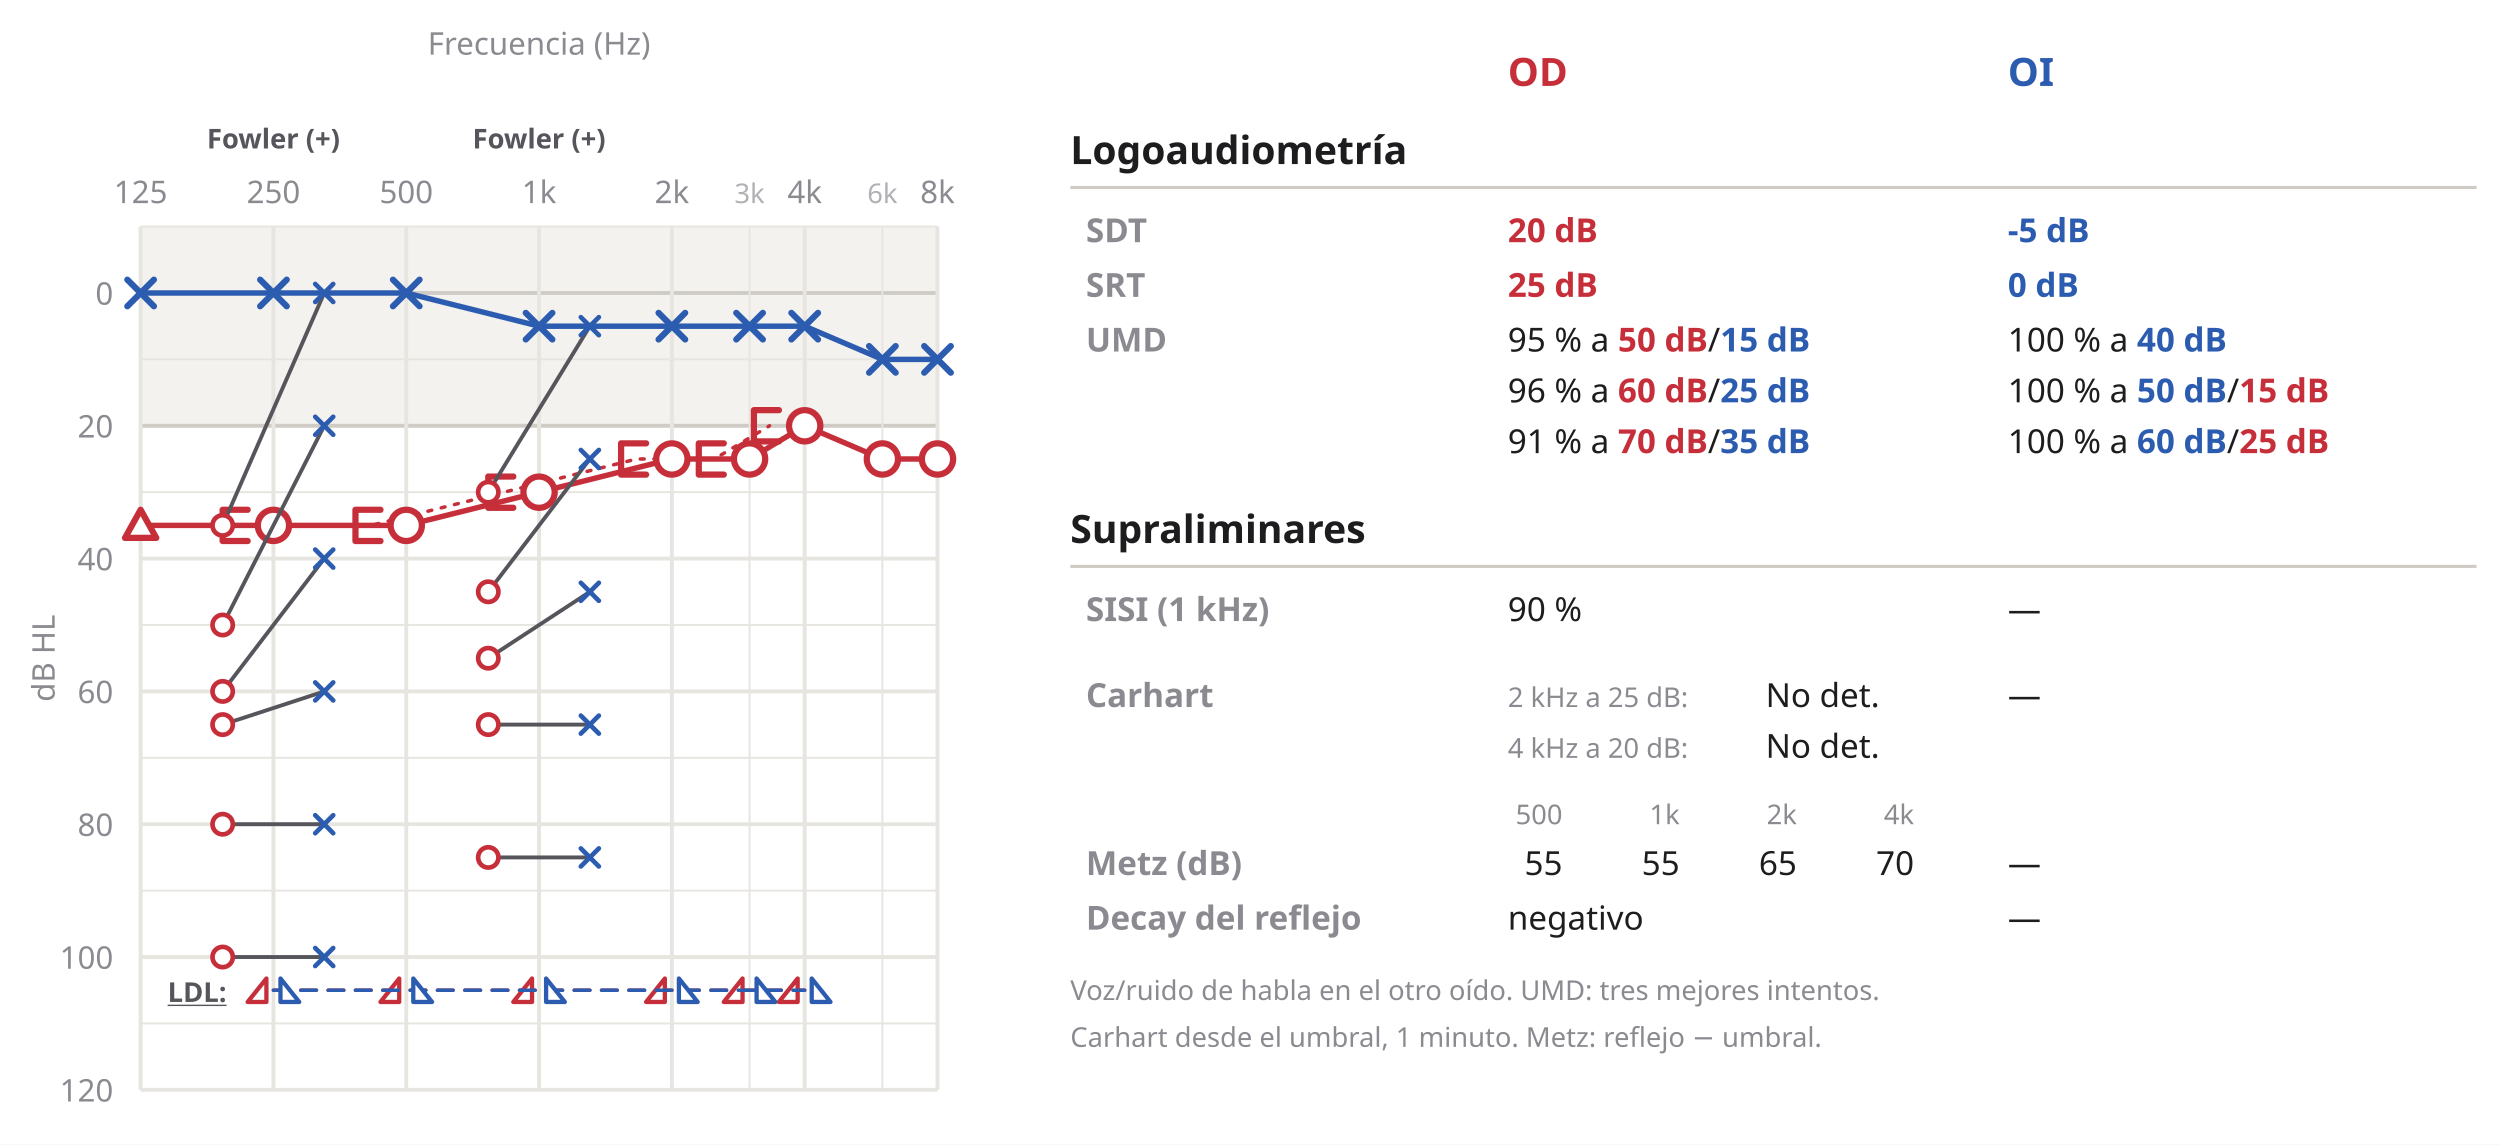
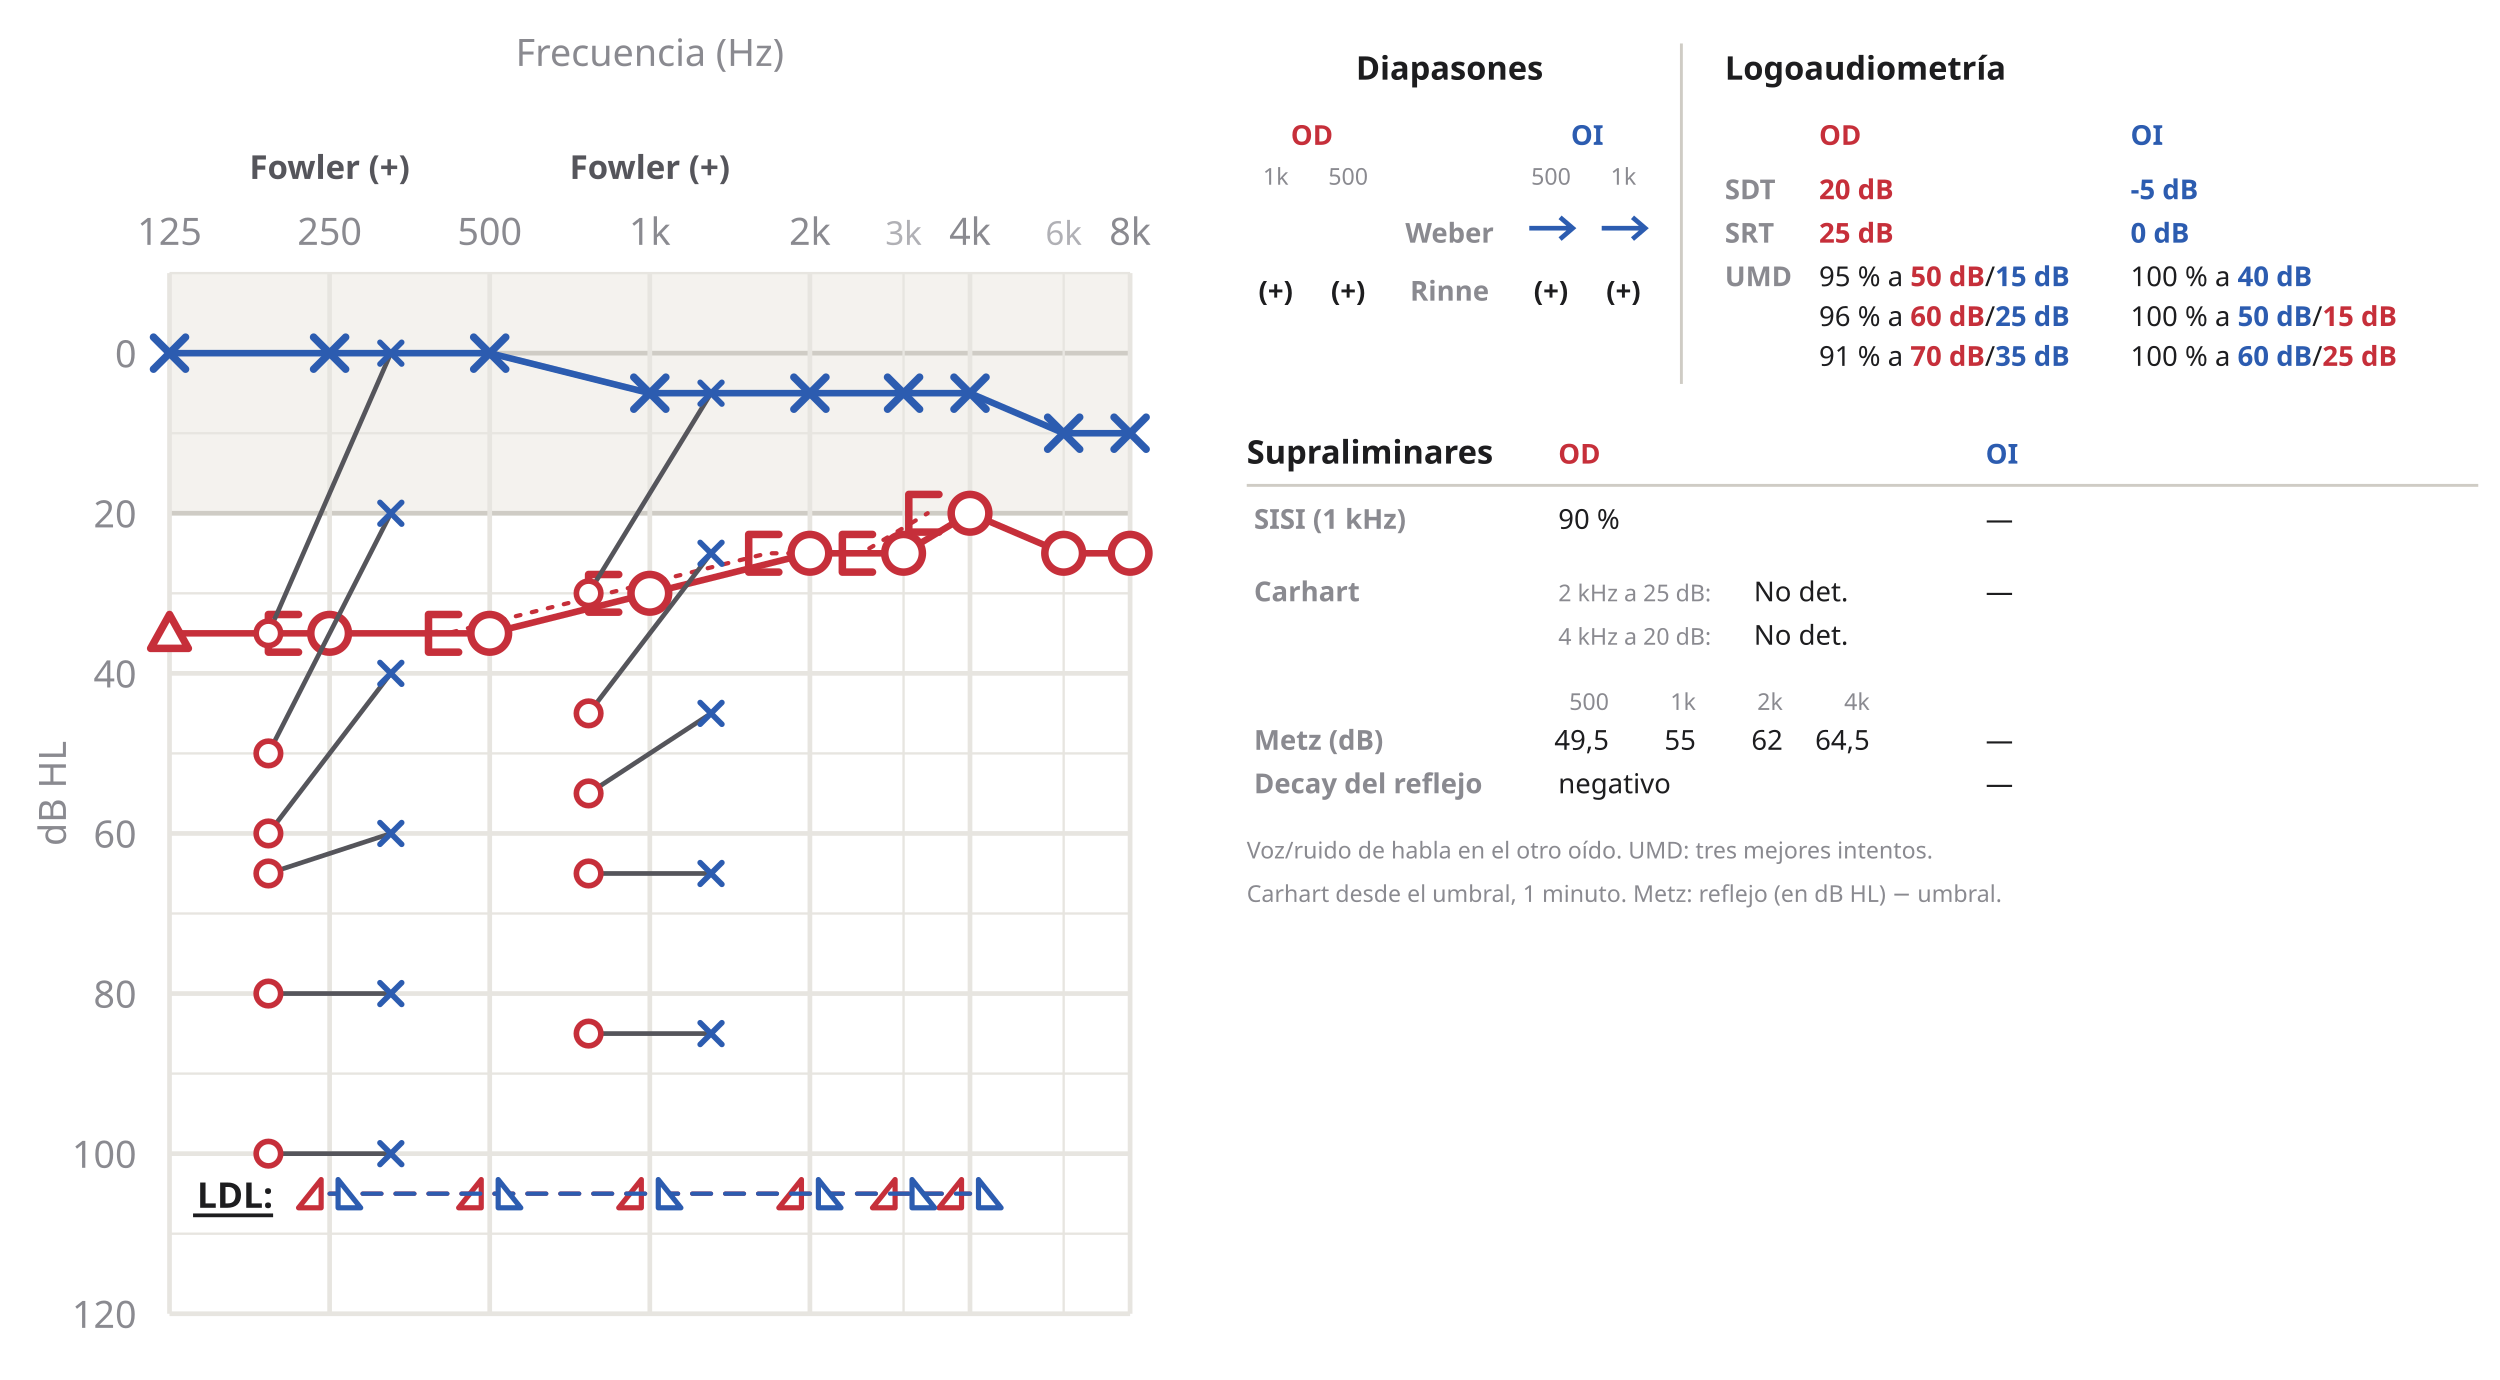
- <svg xmlns="http://www.w3.org/2000/svg" width="640.0" height="293.0" viewBox="0 0 640.0 293.0" font-family="'Plus Jakarta Sans', sans-serif">
-   <rect width="100%" height="100%" fill="#ffffff" />
-   <rect x="36" y="58" width="204" height="51" fill="#f4f2ee" stroke="none" stroke-width="0" />
-   <line x1="36" y1="58" x2="240" y2="58" stroke="#e7e5e0" stroke-width="0.5" />
-   <line x1="36" y1="75" x2="240" y2="75" stroke="#cfccc5" stroke-width="1" />
-   <text x="29" y="78" font-size="8" fill="#8a8a90" text-anchor="end" font-weight="400">0</text>
-   <line x1="36" y1="92" x2="240" y2="92" stroke="#e7e5e0" stroke-width="0.5" />
-   <line x1="36" y1="109" x2="240" y2="109" stroke="#cfccc5" stroke-width="1" />
-   <text x="29" y="112" font-size="8" fill="#8a8a90" text-anchor="end" font-weight="400">20</text>
-   <line x1="36" y1="126" x2="240" y2="126" stroke="#e7e5e0" stroke-width="0.5" />
-   <line x1="36" y1="143" x2="240" y2="143" stroke="#e7e5e0" stroke-width="1" />
-   <text x="29" y="146" font-size="8" fill="#8a8a90" text-anchor="end" font-weight="400">40</text>
-   <line x1="36" y1="160" x2="240" y2="160" stroke="#e7e5e0" stroke-width="0.5" />
-   <line x1="36" y1="177" x2="240" y2="177" stroke="#e7e5e0" stroke-width="1" />
-   <text x="29" y="180" font-size="8" fill="#8a8a90" text-anchor="end" font-weight="400">60</text>
-   <line x1="36" y1="194" x2="240" y2="194" stroke="#e7e5e0" stroke-width="0.5" />
-   <line x1="36" y1="211" x2="240" y2="211" stroke="#e7e5e0" stroke-width="1" />
-   <text x="29" y="214" font-size="8" fill="#8a8a90" text-anchor="end" font-weight="400">80</text>
-   <line x1="36" y1="228" x2="240" y2="228" stroke="#e7e5e0" stroke-width="0.5" />
-   <line x1="36" y1="245" x2="240" y2="245" stroke="#e7e5e0" stroke-width="1" />
-   <text x="29" y="248" font-size="8" fill="#8a8a90" text-anchor="end" font-weight="400">100</text>
-   <line x1="36" y1="262" x2="240" y2="262" stroke="#e7e5e0" stroke-width="0.5" />
-   <line x1="36" y1="279" x2="240" y2="279" stroke="#e7e5e0" stroke-width="1" />
-   <text x="29" y="282" font-size="8" fill="#8a8a90" text-anchor="end" font-weight="400">120</text>
-   <line x1="36" y1="58" x2="36" y2="279" stroke="#e7e5e0" stroke-width="1" />
-   <text x="36" y="52" font-size="8" fill="#8a8a90" text-anchor="middle" font-weight="400">125</text>
-   <line x1="70" y1="58" x2="70" y2="279" stroke="#e7e5e0" stroke-width="1" />
-   <text x="70" y="52" font-size="8" fill="#8a8a90" text-anchor="middle" font-weight="400">250</text>
-   <line x1="104" y1="58" x2="104" y2="279" stroke="#e7e5e0" stroke-width="1" />
-   <text x="104" y="52" font-size="8" fill="#8a8a90" text-anchor="middle" font-weight="400">500</text>
-   <line x1="138" y1="58" x2="138" y2="279" stroke="#e7e5e0" stroke-width="1" />
-   <text x="138" y="52" font-size="8" fill="#8a8a90" text-anchor="middle" font-weight="400">1k</text>
-   <line x1="172" y1="58" x2="172" y2="279" stroke="#e7e5e0" stroke-width="1" />
-   <text x="172" y="52" font-size="8" fill="#8a8a90" text-anchor="middle" font-weight="400">2k</text>
-   <line x1="191.89" y1="58" x2="191.89" y2="279" stroke="#e7e5e0" stroke-width="0.5" />
-   <text x="191.89" y="52" font-size="7" fill="#b0b0b5" text-anchor="middle" font-weight="400">3k</text>
-   <line x1="206" y1="58" x2="206" y2="279" stroke="#e7e5e0" stroke-width="1" />
-   <text x="206" y="52" font-size="8" fill="#8a8a90" text-anchor="middle" font-weight="400">4k</text>
-   <line x1="225.89" y1="58" x2="225.89" y2="279" stroke="#e7e5e0" stroke-width="0.5" />
-   <text x="225.89" y="52" font-size="7" fill="#b0b0b5" text-anchor="middle" font-weight="400">6k</text>
-   <line x1="240" y1="58" x2="240" y2="279" stroke="#e7e5e0" stroke-width="1" />
-   <text x="240" y="52" font-size="8" fill="#8a8a90" text-anchor="middle" font-weight="400">8k</text>
-   <path d="M36,134.5 L70,134.5 L104,134.5 L138,126 L172,117.5 L191.89,117.5 L206,109 L225.89,117.5 L240,117.5" fill="none" stroke="#c62f3a" stroke-width="1.4" stroke-opacity="1.0" stroke-linejoin="round" stroke-linecap="round" />
-   <path d="M61,134.5 L95,134.5 L129,126 L163,117.5 L182.89,117.5 L197,109" fill="none" stroke="#c62f3a" stroke-width="0.9" stroke-opacity="1.0" stroke-linejoin="round" stroke-linecap="round" stroke-dasharray="1 2.5" />
-   <path d="M70,253.5 L104,253.5 L138,253.5 L172,253.5 L191.89,253.5 L206,253.5" fill="none" stroke="#c62f3a" stroke-width="0.9" stroke-opacity="1.0" stroke-linejoin="round" stroke-linecap="round" stroke-dasharray="4 3" />
-   <text x="58" y="256.5" font-size="7" fill="#55555b" text-anchor="end" font-weight="600" text-decoration="underline">LDL:</text>
-   <path d="M68.20,250.50 L68.20,256.50 L63.40,256.50 Z" fill="#ffffff" stroke="#c62f3a" stroke-width="1.1" stroke-linejoin="round" stroke-linecap="round" />
-   <path d="M102.20,250.50 L102.20,256.50 L97.40,256.50 Z" fill="#ffffff" stroke="#c62f3a" stroke-width="1.1" stroke-linejoin="round" stroke-linecap="round" />
-   <path d="M136.20,250.50 L136.20,256.50 L131.40,256.50 Z" fill="#ffffff" stroke="#c62f3a" stroke-width="1.1" stroke-linejoin="round" stroke-linecap="round" />
-   <path d="M170.20,250.50 L170.20,256.50 L165.40,256.50 Z" fill="#ffffff" stroke="#c62f3a" stroke-width="1.1" stroke-linejoin="round" stroke-linecap="round" />
-   <path d="M190.09,250.50 L190.09,256.50 L185.29,256.50 Z" fill="#ffffff" stroke="#c62f3a" stroke-width="1.1" stroke-linejoin="round" stroke-linecap="round" />
-   <path d="M204.20,250.50 L204.20,256.50 L199.40,256.50 Z" fill="#ffffff" stroke="#c62f3a" stroke-width="1.1" stroke-linejoin="round" stroke-linecap="round" />
-   <path d="M36.00,130.50 L32.00,137.70 L40.00,137.70 Z" fill="#ffffff" stroke="#c62f3a" stroke-width="1.6" stroke-linejoin="round" stroke-linecap="round" />
-   <circle cx="70" cy="134.5" r="4" fill="#ffffff" stroke="#c62f3a" stroke-width="1.6" />
-   <circle cx="104" cy="134.5" r="4" fill="#ffffff" stroke="#c62f3a" stroke-width="1.6" />
-   <circle cx="138" cy="126" r="4" fill="#ffffff" stroke="#c62f3a" stroke-width="1.6" />
-   <circle cx="172" cy="117.5" r="4" fill="#ffffff" stroke="#c62f3a" stroke-width="1.6" />
-   <circle cx="191.89" cy="117.5" r="4" fill="#ffffff" stroke="#c62f3a" stroke-width="1.6" />
-   <circle cx="206" cy="109" r="4" fill="#ffffff" stroke="#c62f3a" stroke-width="1.6" />
-   <circle cx="225.89" cy="117.5" r="4" fill="#ffffff" stroke="#c62f3a" stroke-width="1.6" />
-   <circle cx="240" cy="117.5" r="4" fill="#ffffff" stroke="#c62f3a" stroke-width="1.6" />
-   <path d="M63.40,130.50 L57.00,130.50 L57.00,138.50 L63.40,138.50" fill="none" stroke="#c62f3a" stroke-width="1.6" stroke-linejoin="round" stroke-linecap="round" />
-   <path d="M97.40,130.50 L91.00,130.50 L91.00,138.50 L97.40,138.50" fill="none" stroke="#c62f3a" stroke-width="1.6" stroke-linejoin="round" stroke-linecap="round" />
-   <path d="M131.40,122.00 L125.00,122.00 L125.00,130.00 L131.40,130.00" fill="none" stroke="#c62f3a" stroke-width="1.6" stroke-linejoin="round" stroke-linecap="round" />
-   <path d="M165.40,113.50 L159.00,113.50 L159.00,121.50 L165.40,121.50" fill="none" stroke="#c62f3a" stroke-width="1.6" stroke-linejoin="round" stroke-linecap="round" />
-   <path d="M185.29,113.50 L178.89,113.50 L178.89,121.50 L185.29,121.50" fill="none" stroke="#c62f3a" stroke-width="1.6" stroke-linejoin="round" stroke-linecap="round" />
-   <path d="M199.40,105.00 L193.00,105.00 L193.00,113.00 L199.40,113.00" fill="none" stroke="#c62f3a" stroke-width="1.6" stroke-linejoin="round" stroke-linecap="round" />
-   <path d="M36,75 L70,75 L104,75 L138,83.5 L172,83.5 L191.89,83.5 L206,83.5 L225.89,92 L240,92" fill="none" stroke="#2c5cb0" stroke-width="1.4" stroke-opacity="1.0" stroke-linejoin="round" stroke-linecap="round" />
-   <path d="M70,253.5 L104,253.5 L138,253.5 L172,253.5 L191.89,253.5 L206,253.5" fill="none" stroke="#2c5cb0" stroke-width="0.9" stroke-opacity="1.0" stroke-linejoin="round" stroke-linecap="round" stroke-dasharray="4 3" />
-   <path d="M71.80,250.50 L71.80,256.50 L76.60,256.50 Z" fill="#ffffff" stroke="#2c5cb0" stroke-width="1.1" stroke-linejoin="round" stroke-linecap="round" />
-   <path d="M105.80,250.50 L105.80,256.50 L110.60,256.50 Z" fill="#ffffff" stroke="#2c5cb0" stroke-width="1.1" stroke-linejoin="round" stroke-linecap="round" />
-   <path d="M139.80,250.50 L139.80,256.50 L144.60,256.50 Z" fill="#ffffff" stroke="#2c5cb0" stroke-width="1.1" stroke-linejoin="round" stroke-linecap="round" />
-   <path d="M173.80,250.50 L173.80,256.50 L178.60,256.50 Z" fill="#ffffff" stroke="#2c5cb0" stroke-width="1.1" stroke-linejoin="round" stroke-linecap="round" />
-   <path d="M193.69,250.50 L193.69,256.50 L198.49,256.50 Z" fill="#ffffff" stroke="#2c5cb0" stroke-width="1.1" stroke-linejoin="round" stroke-linecap="round" />
-   <path d="M207.80,250.50 L207.80,256.50 L212.60,256.50 Z" fill="#ffffff" stroke="#2c5cb0" stroke-width="1.1" stroke-linejoin="round" stroke-linecap="round" />
-   <path d="M32.60,71.60 L39.40,78.40 M32.60,78.40 L39.40,71.60" fill="none" stroke="#2c5cb0" stroke-width="1.6" stroke-linejoin="round" stroke-linecap="round" />
-   <path d="M66.60,71.60 L73.40,78.40 M66.60,78.40 L73.40,71.60" fill="none" stroke="#2c5cb0" stroke-width="1.6" stroke-linejoin="round" stroke-linecap="round" />
-   <path d="M100.60,71.60 L107.40,78.40 M100.60,78.40 L107.40,71.60" fill="none" stroke="#2c5cb0" stroke-width="1.6" stroke-linejoin="round" stroke-linecap="round" />
-   <path d="M134.60,80.10 L141.40,86.90 M134.60,86.90 L141.40,80.10" fill="none" stroke="#2c5cb0" stroke-width="1.6" stroke-linejoin="round" stroke-linecap="round" />
-   <path d="M168.60,80.10 L175.40,86.90 M168.60,86.90 L175.40,80.10" fill="none" stroke="#2c5cb0" stroke-width="1.6" stroke-linejoin="round" stroke-linecap="round" />
-   <path d="M188.49,80.10 L195.29,86.90 M188.49,86.90 L195.29,80.10" fill="none" stroke="#2c5cb0" stroke-width="1.6" stroke-linejoin="round" stroke-linecap="round" />
-   <path d="M202.60,80.10 L209.40,86.90 M202.60,86.90 L209.40,80.10" fill="none" stroke="#2c5cb0" stroke-width="1.6" stroke-linejoin="round" stroke-linecap="round" />
-   <path d="M222.49,88.60 L229.29,95.40 M222.49,95.40 L229.29,88.60" fill="none" stroke="#2c5cb0" stroke-width="1.6" stroke-linejoin="round" stroke-linecap="round" />
-   <path d="M236.60,88.60 L243.40,95.40 M236.60,95.40 L243.40,88.60" fill="none" stroke="#2c5cb0" stroke-width="1.6" stroke-linejoin="round" stroke-linecap="round" />
-   <text x="70" y="38" font-size="7" fill="#55555b" text-anchor="middle" font-weight="600">Fowler (+)</text>
-   <line x1="57" y1="134.5" x2="83" y2="75" stroke="#55555b" stroke-width="1.0" />
-   <circle cx="57" cy="134.5" r="2.6" fill="#ffffff" stroke="#c62f3a" stroke-width="1.2" />
-   <path d="M80.70,72.70 L85.30,77.30 M80.70,77.30 L85.30,72.70" fill="none" stroke="#2c5cb0" stroke-width="1.2" stroke-linejoin="round" stroke-linecap="round" />
-   <line x1="57" y1="160" x2="83" y2="109" stroke="#55555b" stroke-width="1.0" />
-   <circle cx="57" cy="160" r="2.6" fill="#ffffff" stroke="#c62f3a" stroke-width="1.2" />
-   <path d="M80.70,106.70 L85.30,111.30 M80.70,111.30 L85.30,106.70" fill="none" stroke="#2c5cb0" stroke-width="1.2" stroke-linejoin="round" stroke-linecap="round" />
-   <line x1="57" y1="177" x2="83" y2="143" stroke="#55555b" stroke-width="1.0" />
-   <circle cx="57" cy="177" r="2.6" fill="#ffffff" stroke="#c62f3a" stroke-width="1.2" />
-   <path d="M80.70,140.70 L85.30,145.30 M80.70,145.30 L85.30,140.70" fill="none" stroke="#2c5cb0" stroke-width="1.2" stroke-linejoin="round" stroke-linecap="round" />
-   <line x1="57" y1="185.5" x2="83" y2="177" stroke="#55555b" stroke-width="1.0" />
-   <circle cx="57" cy="185.5" r="2.6" fill="#ffffff" stroke="#c62f3a" stroke-width="1.2" />
-   <path d="M80.70,174.70 L85.30,179.30 M80.70,179.30 L85.30,174.70" fill="none" stroke="#2c5cb0" stroke-width="1.2" stroke-linejoin="round" stroke-linecap="round" />
-   <line x1="57" y1="211" x2="83" y2="211" stroke="#55555b" stroke-width="1.0" />
-   <circle cx="57" cy="211" r="2.6" fill="#ffffff" stroke="#c62f3a" stroke-width="1.2" />
-   <path d="M80.70,208.70 L85.30,213.30 M80.70,213.30 L85.30,208.70" fill="none" stroke="#2c5cb0" stroke-width="1.2" stroke-linejoin="round" stroke-linecap="round" />
-   <line x1="57" y1="245" x2="83" y2="245" stroke="#55555b" stroke-width="1.0" />
-   <circle cx="57" cy="245" r="2.6" fill="#ffffff" stroke="#c62f3a" stroke-width="1.2" />
-   <path d="M80.70,242.70 L85.30,247.30 M80.70,247.30 L85.30,242.70" fill="none" stroke="#2c5cb0" stroke-width="1.2" stroke-linejoin="round" stroke-linecap="round" />
-   <text x="138" y="38" font-size="7" fill="#55555b" text-anchor="middle" font-weight="600">Fowler (+)</text>
-   <line x1="125" y1="126" x2="151" y2="83.5" stroke="#55555b" stroke-width="1.0" />
-   <circle cx="125" cy="126" r="2.6" fill="#ffffff" stroke="#c62f3a" stroke-width="1.2" />
-   <path d="M148.70,81.20 L153.30,85.80 M148.70,85.80 L153.30,81.20" fill="none" stroke="#2c5cb0" stroke-width="1.2" stroke-linejoin="round" stroke-linecap="round" />
-   <line x1="125" y1="151.5" x2="151" y2="117.5" stroke="#55555b" stroke-width="1.0" />
-   <circle cx="125" cy="151.5" r="2.6" fill="#ffffff" stroke="#c62f3a" stroke-width="1.2" />
-   <path d="M148.70,115.20 L153.30,119.80 M148.70,119.80 L153.30,115.20" fill="none" stroke="#2c5cb0" stroke-width="1.2" stroke-linejoin="round" stroke-linecap="round" />
-   <line x1="125" y1="168.5" x2="151" y2="151.5" stroke="#55555b" stroke-width="1.0" />
-   <circle cx="125" cy="168.5" r="2.6" fill="#ffffff" stroke="#c62f3a" stroke-width="1.2" />
-   <path d="M148.70,149.20 L153.30,153.80 M148.70,153.80 L153.30,149.20" fill="none" stroke="#2c5cb0" stroke-width="1.2" stroke-linejoin="round" stroke-linecap="round" />
-   <line x1="125" y1="185.5" x2="151" y2="185.5" stroke="#55555b" stroke-width="1.0" />
-   <circle cx="125" cy="185.5" r="2.6" fill="#ffffff" stroke="#c62f3a" stroke-width="1.2" />
-   <path d="M148.70,183.20 L153.30,187.80 M148.70,187.80 L153.30,183.20" fill="none" stroke="#2c5cb0" stroke-width="1.2" stroke-linejoin="round" stroke-linecap="round" />
-   <line x1="125" y1="219.5" x2="151" y2="219.5" stroke="#55555b" stroke-width="1.0" />
-   <circle cx="125" cy="219.5" r="2.6" fill="#ffffff" stroke="#c62f3a" stroke-width="1.2" />
-   <path d="M148.70,217.20 L153.30,221.80 M148.70,221.80 L153.30,217.20" fill="none" stroke="#2c5cb0" stroke-width="1.2" stroke-linejoin="round" stroke-linecap="round" />
-   <text x="14" y="168.5" font-size="8" fill="#8a8a90" text-anchor="middle" font-weight="400" transform="rotate(-90 14 168.5)">dB HL</text>
-   <text x="138" y="14" font-size="8" fill="#8a8a90" text-anchor="middle" font-weight="400">Frecuencia (Hz)</text>
-   <text x="386.0" y="22.0" font-size="10" fill="#c62f3a" font-weight="700" text-anchor="start">OD</text>
-   <text x="514.0" y="22.0" font-size="10" fill="#2c5cb0" font-weight="700" text-anchor="start">OI</text>
-   <text x="274.0" y="42.0" font-size="10" fill="#1d1d1f" font-weight="700" text-anchor="start">Logoaudiometría</text>
-   <line x1="274.0" y1="48.0" x2="634.0" y2="48.0" stroke="#cfccc5" stroke-width="0.8" />
-   <text x="278.0" y="62.0" font-size="8.5" fill="#8a8a90" font-weight="600" text-anchor="start">SDT</text>
-   <text x="386.0" y="62.0" font-size="8.5" fill="#1d1d1f" font-weight="400" text-anchor="start">
+ <svg xmlns="http://www.w3.org/2000/svg" width="690.2" height="380.9" viewBox="0 0 690.2 380.9" font-family="'Plus Jakarta Sans', sans-serif">
+   <g transform="scale(1.3)">
+     <rect width="100%" height="100%" fill="#ffffff" />
+     <rect x="36" y="58" width="204" height="51" fill="#f4f2ee" stroke="none" stroke-width="0" />
+     <line x1="36" y1="58" x2="240" y2="58" stroke="#e7e5e0" stroke-width="0.5" />
+     <line x1="36" y1="75" x2="240" y2="75" stroke="#cfccc5" stroke-width="1" />
+     <text x="29" y="78" font-size="8" fill="#8a8a90" text-anchor="end" font-weight="400">0</text>
+     <line x1="36" y1="92" x2="240" y2="92" stroke="#e7e5e0" stroke-width="0.5" />
+     <line x1="36" y1="109" x2="240" y2="109" stroke="#cfccc5" stroke-width="1" />
+     <text x="29" y="112" font-size="8" fill="#8a8a90" text-anchor="end" font-weight="400">20</text>
+     <line x1="36" y1="126" x2="240" y2="126" stroke="#e7e5e0" stroke-width="0.5" />
+     <line x1="36" y1="143" x2="240" y2="143" stroke="#e7e5e0" stroke-width="1" />
+     <text x="29" y="146" font-size="8" fill="#8a8a90" text-anchor="end" font-weight="400">40</text>
+     <line x1="36" y1="160" x2="240" y2="160" stroke="#e7e5e0" stroke-width="0.5" />
+     <line x1="36" y1="177" x2="240" y2="177" stroke="#e7e5e0" stroke-width="1" />
+     <text x="29" y="180" font-size="8" fill="#8a8a90" text-anchor="end" font-weight="400">60</text>
+     <line x1="36" y1="194" x2="240" y2="194" stroke="#e7e5e0" stroke-width="0.5" />
+     <line x1="36" y1="211" x2="240" y2="211" stroke="#e7e5e0" stroke-width="1" />
+     <text x="29" y="214" font-size="8" fill="#8a8a90" text-anchor="end" font-weight="400">80</text>
+     <line x1="36" y1="228" x2="240" y2="228" stroke="#e7e5e0" stroke-width="0.5" />
+     <line x1="36" y1="245" x2="240" y2="245" stroke="#e7e5e0" stroke-width="1" />
+     <text x="29" y="248" font-size="8" fill="#8a8a90" text-anchor="end" font-weight="400">100</text>
+     <line x1="36" y1="262" x2="240" y2="262" stroke="#e7e5e0" stroke-width="0.5" />
+     <line x1="36" y1="279" x2="240" y2="279" stroke="#e7e5e0" stroke-width="1" />
+     <text x="29" y="282" font-size="8" fill="#8a8a90" text-anchor="end" font-weight="400">120</text>
+     <line x1="36" y1="58" x2="36" y2="279" stroke="#e7e5e0" stroke-width="1" />
+     <text x="36" y="52" font-size="8" fill="#8a8a90" text-anchor="middle" font-weight="400">125</text>
+     <line x1="70" y1="58" x2="70" y2="279" stroke="#e7e5e0" stroke-width="1" />
+     <text x="70" y="52" font-size="8" fill="#8a8a90" text-anchor="middle" font-weight="400">250</text>
+     <line x1="104" y1="58" x2="104" y2="279" stroke="#e7e5e0" stroke-width="1" />
+     <text x="104" y="52" font-size="8" fill="#8a8a90" text-anchor="middle" font-weight="400">500</text>
+     <line x1="138" y1="58" x2="138" y2="279" stroke="#e7e5e0" stroke-width="1" />
+     <text x="138" y="52" font-size="8" fill="#8a8a90" text-anchor="middle" font-weight="400">1k</text>
+     <line x1="172" y1="58" x2="172" y2="279" stroke="#e7e5e0" stroke-width="1" />
+     <text x="172" y="52" font-size="8" fill="#8a8a90" text-anchor="middle" font-weight="400">2k</text>
+     <line x1="191.89" y1="58" x2="191.89" y2="279" stroke="#e7e5e0" stroke-width="0.5" />
+     <text x="191.89" y="52" font-size="7" fill="#b0b0b5" text-anchor="middle" font-weight="400">3k</text>
+     <line x1="206" y1="58" x2="206" y2="279" stroke="#e7e5e0" stroke-width="1" />
+     <text x="206" y="52" font-size="8" fill="#8a8a90" text-anchor="middle" font-weight="400">4k</text>
+     <line x1="225.89" y1="58" x2="225.89" y2="279" stroke="#e7e5e0" stroke-width="0.5" />
+     <text x="225.89" y="52" font-size="7" fill="#b0b0b5" text-anchor="middle" font-weight="400">6k</text>
+     <line x1="240" y1="58" x2="240" y2="279" stroke="#e7e5e0" stroke-width="1" />
+     <text x="240" y="52" font-size="8" fill="#8a8a90" text-anchor="middle" font-weight="400">8k</text>
+     <path d="M36,134.5 L70,134.5 L104,134.5 L138,126 L172,117.5 L191.89,117.5 L206,109 L225.89,117.5 L240,117.5" fill="none" stroke="#c62f3a" stroke-width="1.4" stroke-opacity="1.0" stroke-linejoin="round" stroke-linecap="round" />
+     <path d="M61,134.5 L95,134.5 L129,126 L163,117.5 L182.89,117.5 L197,109" fill="none" stroke="#c62f3a" stroke-width="0.9" stroke-opacity="1.0" stroke-linejoin="round" stroke-linecap="round" stroke-dasharray="1 2.5" />
+     <path d="M70,253.5 L104,253.5 L138,253.5 L172,253.5 L191.89,253.5 L206,253.5" fill="none" stroke="#c62f3a" stroke-width="0.9" stroke-opacity="1.0" stroke-linejoin="round" stroke-linecap="round" stroke-dasharray="4 3" />
+     <text x="58" y="256.5" font-size="7.5" fill="#1d1d1f" text-anchor="end" font-weight="700">LDL:</text>
+     <line x1="41" y1="258.1" x2="58" y2="258.1" stroke="#1d1d1f" stroke-width="0.8" />
+     <path d="M68.20,250.50 L68.20,256.50 L63.40,256.50 Z" fill="#ffffff" stroke="#c62f3a" stroke-width="1.1" stroke-linejoin="round" stroke-linecap="round" />
+     <path d="M102.20,250.50 L102.20,256.50 L97.40,256.50 Z" fill="#ffffff" stroke="#c62f3a" stroke-width="1.1" stroke-linejoin="round" stroke-linecap="round" />
+     <path d="M136.20,250.50 L136.20,256.50 L131.40,256.50 Z" fill="#ffffff" stroke="#c62f3a" stroke-width="1.1" stroke-linejoin="round" stroke-linecap="round" />
+     <path d="M170.20,250.50 L170.20,256.50 L165.40,256.50 Z" fill="#ffffff" stroke="#c62f3a" stroke-width="1.1" stroke-linejoin="round" stroke-linecap="round" />
+     <path d="M190.09,250.50 L190.09,256.50 L185.29,256.50 Z" fill="#ffffff" stroke="#c62f3a" stroke-width="1.1" stroke-linejoin="round" stroke-linecap="round" />
+     <path d="M204.20,250.50 L204.20,256.50 L199.40,256.50 Z" fill="#ffffff" stroke="#c62f3a" stroke-width="1.1" stroke-linejoin="round" stroke-linecap="round" />
+     <path d="M36.00,130.50 L32.00,137.70 L40.00,137.70 Z" fill="#ffffff" stroke="#c62f3a" stroke-width="1.6" stroke-linejoin="round" stroke-linecap="round" />
+     <circle cx="70" cy="134.5" r="4" fill="#ffffff" stroke="#c62f3a" stroke-width="1.6" />
+     <circle cx="104" cy="134.5" r="4" fill="#ffffff" stroke="#c62f3a" stroke-width="1.6" />
+     <circle cx="138" cy="126" r="4" fill="#ffffff" stroke="#c62f3a" stroke-width="1.6" />
+     <circle cx="172" cy="117.5" r="4" fill="#ffffff" stroke="#c62f3a" stroke-width="1.6" />
+     <circle cx="191.89" cy="117.5" r="4" fill="#ffffff" stroke="#c62f3a" stroke-width="1.6" />
+     <circle cx="206" cy="109" r="4" fill="#ffffff" stroke="#c62f3a" stroke-width="1.6" />
+     <circle cx="225.89" cy="117.5" r="4" fill="#ffffff" stroke="#c62f3a" stroke-width="1.6" />
+     <circle cx="240" cy="117.5" r="4" fill="#ffffff" stroke="#c62f3a" stroke-width="1.6" />
+     <path d="M63.40,130.50 L57.00,130.50 L57.00,138.50 L63.40,138.50" fill="none" stroke="#c62f3a" stroke-width="1.6" stroke-linejoin="round" stroke-linecap="round" />
+     <path d="M97.40,130.50 L91.00,130.50 L91.00,138.50 L97.40,138.50" fill="none" stroke="#c62f3a" stroke-width="1.6" stroke-linejoin="round" stroke-linecap="round" />
+     <path d="M131.40,122.00 L125.00,122.00 L125.00,130.00 L131.40,130.00" fill="none" stroke="#c62f3a" stroke-width="1.6" stroke-linejoin="round" stroke-linecap="round" />
+     <path d="M165.40,113.50 L159.00,113.50 L159.00,121.50 L165.40,121.50" fill="none" stroke="#c62f3a" stroke-width="1.6" stroke-linejoin="round" stroke-linecap="round" />
+     <path d="M185.29,113.50 L178.89,113.50 L178.89,121.50 L185.29,121.50" fill="none" stroke="#c62f3a" stroke-width="1.6" stroke-linejoin="round" stroke-linecap="round" />
+     <path d="M199.40,105.00 L193.00,105.00 L193.00,113.00 L199.40,113.00" fill="none" stroke="#c62f3a" stroke-width="1.6" stroke-linejoin="round" stroke-linecap="round" />
+     <path d="M36,75 L70,75 L104,75 L138,83.5 L172,83.5 L191.89,83.5 L206,83.5 L225.89,92 L240,92" fill="none" stroke="#2c5cb0" stroke-width="1.4" stroke-opacity="1.0" stroke-linejoin="round" stroke-linecap="round" />
+     <path d="M70,253.5 L104,253.5 L138,253.5 L172,253.5 L191.89,253.5 L206,253.5" fill="none" stroke="#2c5cb0" stroke-width="0.9" stroke-opacity="1.0" stroke-linejoin="round" stroke-linecap="round" stroke-dasharray="4 3" />
+     <path d="M71.80,250.50 L71.80,256.50 L76.60,256.50 Z" fill="#ffffff" stroke="#2c5cb0" stroke-width="1.1" stroke-linejoin="round" stroke-linecap="round" />
+     <path d="M105.80,250.50 L105.80,256.50 L110.60,256.50 Z" fill="#ffffff" stroke="#2c5cb0" stroke-width="1.1" stroke-linejoin="round" stroke-linecap="round" />
+     <path d="M139.80,250.50 L139.80,256.50 L144.60,256.50 Z" fill="#ffffff" stroke="#2c5cb0" stroke-width="1.1" stroke-linejoin="round" stroke-linecap="round" />
+     <path d="M173.80,250.50 L173.80,256.50 L178.60,256.50 Z" fill="#ffffff" stroke="#2c5cb0" stroke-width="1.1" stroke-linejoin="round" stroke-linecap="round" />
+     <path d="M193.69,250.50 L193.69,256.50 L198.49,256.50 Z" fill="#ffffff" stroke="#2c5cb0" stroke-width="1.1" stroke-linejoin="round" stroke-linecap="round" />
+     <path d="M207.80,250.50 L207.80,256.50 L212.60,256.50 Z" fill="#ffffff" stroke="#2c5cb0" stroke-width="1.1" stroke-linejoin="round" stroke-linecap="round" />
+     <path d="M32.60,71.60 L39.40,78.40 M32.60,78.40 L39.40,71.60" fill="none" stroke="#2c5cb0" stroke-width="1.6" stroke-linejoin="round" stroke-linecap="round" />
+     <path d="M66.60,71.60 L73.40,78.40 M66.60,78.40 L73.40,71.60" fill="none" stroke="#2c5cb0" stroke-width="1.6" stroke-linejoin="round" stroke-linecap="round" />
+     <path d="M100.60,71.60 L107.40,78.40 M100.60,78.40 L107.40,71.60" fill="none" stroke="#2c5cb0" stroke-width="1.6" stroke-linejoin="round" stroke-linecap="round" />
+     <path d="M134.60,80.10 L141.40,86.90 M134.60,86.90 L141.40,80.10" fill="none" stroke="#2c5cb0" stroke-width="1.6" stroke-linejoin="round" stroke-linecap="round" />
+     <path d="M168.60,80.10 L175.40,86.90 M168.60,86.90 L175.40,80.10" fill="none" stroke="#2c5cb0" stroke-width="1.6" stroke-linejoin="round" stroke-linecap="round" />
+     <path d="M188.49,80.10 L195.29,86.90 M188.49,86.90 L195.29,80.10" fill="none" stroke="#2c5cb0" stroke-width="1.6" stroke-linejoin="round" stroke-linecap="round" />
+     <path d="M202.60,80.10 L209.40,86.90 M202.60,86.90 L209.40,80.10" fill="none" stroke="#2c5cb0" stroke-width="1.6" stroke-linejoin="round" stroke-linecap="round" />
+     <path d="M222.49,88.60 L229.29,95.40 M222.49,95.40 L229.29,88.60" fill="none" stroke="#2c5cb0" stroke-width="1.6" stroke-linejoin="round" stroke-linecap="round" />
+     <path d="M236.60,88.60 L243.40,95.40 M236.60,95.40 L243.40,88.60" fill="none" stroke="#2c5cb0" stroke-width="1.6" stroke-linejoin="round" stroke-linecap="round" />
+     <text x="70" y="38" font-size="7" fill="#55555b" text-anchor="middle" font-weight="600">Fowler (+)</text>
+     <line x1="57" y1="134.5" x2="83" y2="75" stroke="#55555b" stroke-width="1.0" />
+     <circle cx="57" cy="134.5" r="2.6" fill="#ffffff" stroke="#c62f3a" stroke-width="1.2" />
+     <path d="M80.70,72.70 L85.30,77.30 M80.70,77.30 L85.30,72.70" fill="none" stroke="#2c5cb0" stroke-width="1.2" stroke-linejoin="round" stroke-linecap="round" />
+     <line x1="57" y1="160" x2="83" y2="109" stroke="#55555b" stroke-width="1.0" />
+     <circle cx="57" cy="160" r="2.6" fill="#ffffff" stroke="#c62f3a" stroke-width="1.2" />
+     <path d="M80.70,106.70 L85.30,111.30 M80.70,111.30 L85.30,106.70" fill="none" stroke="#2c5cb0" stroke-width="1.2" stroke-linejoin="round" stroke-linecap="round" />
+     <line x1="57" y1="177" x2="83" y2="143" stroke="#55555b" stroke-width="1.0" />
+     <circle cx="57" cy="177" r="2.6" fill="#ffffff" stroke="#c62f3a" stroke-width="1.2" />
+     <path d="M80.70,140.70 L85.30,145.30 M80.70,145.30 L85.30,140.70" fill="none" stroke="#2c5cb0" stroke-width="1.2" stroke-linejoin="round" stroke-linecap="round" />
+     <line x1="57" y1="185.5" x2="83" y2="177" stroke="#55555b" stroke-width="1.0" />
+     <circle cx="57" cy="185.5" r="2.6" fill="#ffffff" stroke="#c62f3a" stroke-width="1.2" />
+     <path d="M80.70,174.70 L85.30,179.30 M80.70,179.30 L85.30,174.70" fill="none" stroke="#2c5cb0" stroke-width="1.2" stroke-linejoin="round" stroke-linecap="round" />
+     <line x1="57" y1="211" x2="83" y2="211" stroke="#55555b" stroke-width="1.0" />
+     <circle cx="57" cy="211" r="2.6" fill="#ffffff" stroke="#c62f3a" stroke-width="1.2" />
+     <path d="M80.70,208.70 L85.30,213.30 M80.70,213.30 L85.30,208.70" fill="none" stroke="#2c5cb0" stroke-width="1.2" stroke-linejoin="round" stroke-linecap="round" />
+     <line x1="57" y1="245" x2="83" y2="245" stroke="#55555b" stroke-width="1.0" />
+     <circle cx="57" cy="245" r="2.6" fill="#ffffff" stroke="#c62f3a" stroke-width="1.2" />
+     <path d="M80.70,242.70 L85.30,247.30 M80.70,247.30 L85.30,242.70" fill="none" stroke="#2c5cb0" stroke-width="1.2" stroke-linejoin="round" stroke-linecap="round" />
+     <text x="138" y="38" font-size="7" fill="#55555b" text-anchor="middle" font-weight="600">Fowler (+)</text>
+     <line x1="125" y1="126" x2="151" y2="83.5" stroke="#55555b" stroke-width="1.0" />
+     <circle cx="125" cy="126" r="2.6" fill="#ffffff" stroke="#c62f3a" stroke-width="1.2" />
+     <path d="M148.70,81.20 L153.30,85.80 M148.70,85.80 L153.30,81.20" fill="none" stroke="#2c5cb0" stroke-width="1.2" stroke-linejoin="round" stroke-linecap="round" />
+     <line x1="125" y1="151.5" x2="151" y2="117.5" stroke="#55555b" stroke-width="1.0" />
+     <circle cx="125" cy="151.5" r="2.6" fill="#ffffff" stroke="#c62f3a" stroke-width="1.2" />
+     <path d="M148.70,115.20 L153.30,119.80 M148.70,119.80 L153.30,115.20" fill="none" stroke="#2c5cb0" stroke-width="1.2" stroke-linejoin="round" stroke-linecap="round" />
+     <line x1="125" y1="168.5" x2="151" y2="151.5" stroke="#55555b" stroke-width="1.0" />
+     <circle cx="125" cy="168.5" r="2.6" fill="#ffffff" stroke="#c62f3a" stroke-width="1.2" />
+     <path d="M148.70,149.20 L153.30,153.80 M148.70,153.80 L153.30,149.20" fill="none" stroke="#2c5cb0" stroke-width="1.2" stroke-linejoin="round" stroke-linecap="round" />
+     <line x1="125" y1="185.5" x2="151" y2="185.5" stroke="#55555b" stroke-width="1.0" />
+     <circle cx="125" cy="185.5" r="2.6" fill="#ffffff" stroke="#c62f3a" stroke-width="1.2" />
+     <path d="M148.70,183.20 L153.30,187.80 M148.70,187.80 L153.30,183.20" fill="none" stroke="#2c5cb0" stroke-width="1.2" stroke-linejoin="round" stroke-linecap="round" />
+     <line x1="125" y1="219.5" x2="151" y2="219.5" stroke="#55555b" stroke-width="1.0" />
+     <circle cx="125" cy="219.5" r="2.6" fill="#ffffff" stroke="#c62f3a" stroke-width="1.2" />
+     <path d="M148.70,217.20 L153.30,221.80 M148.70,221.80 L153.30,217.20" fill="none" stroke="#2c5cb0" stroke-width="1.2" stroke-linejoin="round" stroke-linecap="round" />
+     <text x="14" y="168.5" font-size="8" fill="#8a8a90" text-anchor="middle" font-weight="400" transform="rotate(-90 14 168.5)">dB HL</text>
+     <text x="138" y="14" font-size="8" fill="#8a8a90" text-anchor="middle" font-weight="400">Frecuencia (Hz)</text>
+   </g>
+   <text x="400.2" y="22.0" font-size="9" fill="#1d1d1f" font-weight="700" text-anchor="middle">Diapasones</text>
+   <text x="362.2" y="40.0" font-size="7.6" fill="#c62f3a" font-weight="700" text-anchor="middle">OD</text>
+   <text x="438.2" y="40.0" font-size="7.6" fill="#2c5cb0" font-weight="700" text-anchor="middle">OI</text>
+   <text x="352.2" y="51.0" font-size="6.4" fill="#8a8a90" font-weight="400" text-anchor="middle">1k</text>
+   <text x="372.2" y="51.0" font-size="6.4" fill="#8a8a90" font-weight="400" text-anchor="middle">500</text>
+   <text x="428.2" y="51.0" font-size="6.4" fill="#8a8a90" font-weight="400" text-anchor="middle">500</text>
+   <text x="448.2" y="51.0" font-size="6.4" fill="#8a8a90" font-weight="400" text-anchor="middle">1k</text>
+   <text x="400.2" y="67.0" font-size="7.6" fill="#8a8a90" font-weight="600" text-anchor="middle">Weber</text>
+   <path d="M422.2,63.0 L434.2,63.0 M430.7,60.0 L434.2,63.0 L430.7,66.0" fill="none" stroke="#2c5cb0" stroke-width="1.3" />
+   <path d="M442.2,63.0 L454.2,63.0 M450.7,60.0 L454.2,63.0 L450.7,66.0" fill="none" stroke="#2c5cb0" stroke-width="1.3" />
+   <text x="400.2" y="83.0" font-size="7.6" fill="#8a8a90" font-weight="600" text-anchor="middle">Rinne</text>
+   <text x="352.2" y="83.0" font-size="7.6" fill="#1d1d1f" font-weight="600" text-anchor="middle">(+)</text>
+   <text x="372.2" y="83.0" font-size="7.6" fill="#1d1d1f" font-weight="600" text-anchor="middle">(+)</text>
+   <text x="428.2" y="83.0" font-size="7.6" fill="#1d1d1f" font-weight="600" text-anchor="middle">(+)</text>
+   <text x="448.2" y="83.0" font-size="7.6" fill="#1d1d1f" font-weight="600" text-anchor="middle">(+)</text>
+   <text x="476.2" y="22.0" font-size="9" fill="#1d1d1f" font-weight="700" text-anchor="start">Logoaudiometría</text>
+   <text x="502.2" y="40.0" font-size="7.6" fill="#c62f3a" font-weight="700" text-anchor="start">OD</text>
+   <text x="588.2" y="40.0" font-size="7.6" fill="#2c5cb0" font-weight="700" text-anchor="start">OI</text>
+   <text x="476.2" y="55.0" font-size="7.6" fill="#8a8a90" font-weight="600" text-anchor="start">SDT</text>
+   <text x="502.2" y="55.0" font-size="7.6" fill="#1d1d1f" font-weight="400" text-anchor="start">
    <tspan fill="#c62f3a" font-weight="600">20 dB</tspan>
  </text>
-   <text x="514.0" y="62.0" font-size="8.5" fill="#1d1d1f" font-weight="400" text-anchor="start">
+   <text x="588.2" y="55.0" font-size="7.6" fill="#1d1d1f" font-weight="400" text-anchor="start">
    <tspan fill="#2c5cb0" font-weight="600">-5 dB</tspan>
  </text>
-   <text x="278.0" y="76.0" font-size="8.5" fill="#8a8a90" font-weight="600" text-anchor="start">SRT</text>
-   <text x="386.0" y="76.0" font-size="8.5" fill="#1d1d1f" font-weight="400" text-anchor="start">
+   <text x="476.2" y="67.0" font-size="7.6" fill="#8a8a90" font-weight="600" text-anchor="start">SRT</text>
+   <text x="502.2" y="67.0" font-size="7.6" fill="#1d1d1f" font-weight="400" text-anchor="start">
    <tspan fill="#c62f3a" font-weight="600">25 dB</tspan>
  </text>
-   <text x="514.0" y="76.0" font-size="8.5" fill="#1d1d1f" font-weight="400" text-anchor="start">
+   <text x="588.2" y="67.0" font-size="7.6" fill="#1d1d1f" font-weight="400" text-anchor="start">
    <tspan fill="#2c5cb0" font-weight="600">0 dB</tspan>
  </text>
-   <text x="278.0" y="90.0" font-size="8.5" fill="#8a8a90" font-weight="600" text-anchor="start">UMD</text>
-   <text x="386.0" y="90.0" font-size="8.5" fill="#1d1d1f" font-weight="400" text-anchor="start">95 % a <tspan fill="#c62f3a" font-weight="600">50 dB</tspan>/<tspan fill="#2c5cb0" font-weight="600">15 dB</tspan>
+   <text x="476.2" y="79.0" font-size="7.6" fill="#8a8a90" font-weight="600" text-anchor="start">UMD</text>
+   <text x="502.2" y="79.0" font-size="7.6" fill="#1d1d1f" font-weight="400" text-anchor="start">95 % a <tspan fill="#c62f3a" font-weight="600">50 dB</tspan>/<tspan fill="#2c5cb0" font-weight="600">15 dB</tspan>
  </text>
-   <text x="514.0" y="90.0" font-size="8.5" fill="#1d1d1f" font-weight="400" text-anchor="start">100 % a <tspan fill="#2c5cb0" font-weight="600">40 dB</tspan>
+   <text x="588.2" y="79.0" font-size="7.6" fill="#1d1d1f" font-weight="400" text-anchor="start">100 % a <tspan fill="#2c5cb0" font-weight="600">40 dB</tspan>
  </text>
-   <text x="386.0" y="103.0" font-size="8.5" fill="#1d1d1f" font-weight="400" text-anchor="start">96 % a <tspan fill="#c62f3a" font-weight="600">60 dB</tspan>/<tspan fill="#2c5cb0" font-weight="600">25 dB</tspan>
+   <text x="502.2" y="90.0" font-size="7.6" fill="#1d1d1f" font-weight="400" text-anchor="start">96 % a <tspan fill="#c62f3a" font-weight="600">60 dB</tspan>/<tspan fill="#2c5cb0" font-weight="600">25 dB</tspan>
  </text>
-   <text x="514.0" y="103.0" font-size="8.5" fill="#1d1d1f" font-weight="400" text-anchor="start">100 % a <tspan fill="#2c5cb0" font-weight="600">50 dB</tspan>/<tspan fill="#c62f3a" font-weight="600">15 dB</tspan>
+   <text x="588.2" y="90.0" font-size="7.6" fill="#1d1d1f" font-weight="400" text-anchor="start">100 % a <tspan fill="#2c5cb0" font-weight="600">50 dB</tspan>/<tspan fill="#c62f3a" font-weight="600">15 dB</tspan>
  </text>
-   <text x="386.0" y="116.0" font-size="8.5" fill="#1d1d1f" font-weight="400" text-anchor="start">91 % a <tspan fill="#c62f3a" font-weight="600">70 dB</tspan>/<tspan fill="#2c5cb0" font-weight="600">35 dB</tspan>
+   <text x="502.2" y="101.0" font-size="7.6" fill="#1d1d1f" font-weight="400" text-anchor="start">91 % a <tspan fill="#c62f3a" font-weight="600">70 dB</tspan>/<tspan fill="#2c5cb0" font-weight="600">35 dB</tspan>
  </text>
-   <text x="514.0" y="116.0" font-size="8.5" fill="#1d1d1f" font-weight="400" text-anchor="start">100 % a <tspan fill="#2c5cb0" font-weight="600">60 dB</tspan>/<tspan fill="#c62f3a" font-weight="600">25 dB</tspan>
+   <text x="588.2" y="101.0" font-size="7.6" fill="#1d1d1f" font-weight="400" text-anchor="start">100 % a <tspan fill="#2c5cb0" font-weight="600">60 dB</tspan>/<tspan fill="#c62f3a" font-weight="600">25 dB</tspan>
  </text>
-   <text x="274.0" y="139.0" font-size="10" fill="#1d1d1f" font-weight="700" text-anchor="start">Supraliminares</text>
-   <line x1="274.0" y1="145.0" x2="634.0" y2="145.0" stroke="#cfccc5" stroke-width="0.8" />
-   <text x="278.0" y="159.0" font-size="8.5" fill="#8a8a90" font-weight="600" text-anchor="start">SISI (1 kHz)</text>
-   <text x="386.0" y="159.0" font-size="8.5" fill="#1d1d1f" font-weight="400" text-anchor="start">90 %</text>
-   <text x="514.0" y="159.0" font-size="8.5" fill="#1d1d1f" font-weight="400" text-anchor="start">—</text>
-   <text x="278.0" y="181.0" font-size="8.5" fill="#8a8a90" font-weight="600" text-anchor="start">Carhart</text>
-   <text x="386.0" y="181.0" font-size="7" fill="#8a8a90" font-weight="400" text-anchor="start">2 kHz a 25 dB:</text>
-   <text x="452.0" y="181.0" font-size="8.5" fill="#1d1d1f" font-weight="400" text-anchor="start">No det.</text>
-   <text x="386.0" y="194.0" font-size="7" fill="#8a8a90" font-weight="400" text-anchor="start">4 kHz a 20 dB:</text>
-   <text x="452.0" y="194.0" font-size="8.5" fill="#1d1d1f" font-weight="400" text-anchor="start">No det.</text>
-   <text x="514.0" y="181.0" font-size="8.5" fill="#1d1d1f" font-weight="400" text-anchor="start">—</text>
-   <text x="400.0" y="211.0" font-size="7" fill="#8a8a90" font-weight="400" text-anchor="end">500</text>
-   <text x="430.0" y="211.0" font-size="7" fill="#8a8a90" font-weight="400" text-anchor="end">1k</text>
-   <text x="460.0" y="211.0" font-size="7" fill="#8a8a90" font-weight="400" text-anchor="end">2k</text>
-   <text x="490.0" y="211.0" font-size="7" fill="#8a8a90" font-weight="400" text-anchor="end">4k</text>
-   <text x="278.0" y="224.0" font-size="8.5" fill="#8a8a90" font-weight="600" text-anchor="start">Metz (dB)</text>
-   <text x="400.0" y="224.0" font-size="8.5" fill="#1d1d1f" font-weight="400" text-anchor="end">55</text>
-   <text x="430.0" y="224.0" font-size="8.5" fill="#1d1d1f" font-weight="400" text-anchor="end">55</text>
-   <text x="460.0" y="224.0" font-size="8.5" fill="#1d1d1f" font-weight="400" text-anchor="end">65</text>
-   <text x="490.0" y="224.0" font-size="8.5" fill="#1d1d1f" font-weight="400" text-anchor="end">70</text>
-   <text x="514.0" y="224.0" font-size="8.5" fill="#1d1d1f" font-weight="400" text-anchor="start">—</text>
-   <text x="278.0" y="238.0" font-size="8.5" fill="#8a8a90" font-weight="600" text-anchor="start">Decay del reflejo</text>
-   <text x="386.0" y="238.0" font-size="8.5" fill="#1d1d1f" font-weight="400" text-anchor="start">negativo</text>
-   <text x="514.0" y="238.0" font-size="8.5" fill="#1d1d1f" font-weight="400" text-anchor="start">—</text>
-   <text x="274.0" y="256.0" font-size="7" fill="#8a8a90" font-weight="400" text-anchor="start">Voz/ruido de habla en el otro oído. UMD: tres mejores intentos.</text>
-   <text x="274.0" y="268.0" font-size="7" fill="#8a8a90" font-weight="400" text-anchor="start">Carhart desde el umbral, 1 minuto. Metz: reflejo − umbral.</text>
+   <line x1="464.2" y1="12.0" x2="464.2" y2="106.0" stroke="#cfccc5" stroke-width="0.8" />
+   <text x="344.2" y="128.0" font-size="9" fill="#1d1d1f" font-weight="700" text-anchor="start">Supraliminares</text>
+   <text x="430.2" y="128.0" font-size="7.6" fill="#c62f3a" font-weight="700" text-anchor="start">OD</text>
+   <text x="548.2" y="128.0" font-size="7.6" fill="#2c5cb0" font-weight="700" text-anchor="start">OI</text>
+   <line x1="344.2" y1="134.0" x2="684.2" y2="134.0" stroke="#cfccc5" stroke-width="0.8" />
+   <text x="346.2" y="146.0" font-size="7.6" fill="#8a8a90" font-weight="600" text-anchor="start">SISI (1 kHz)</text>
+   <text x="430.2" y="146.0" font-size="7.6" fill="#1d1d1f" font-weight="400" text-anchor="start">90 %</text>
+   <text x="548.2" y="146.0" font-size="7.6" fill="#1d1d1f" font-weight="400" text-anchor="start">—</text>
+   <text x="346.2" y="166.0" font-size="7.6" fill="#8a8a90" font-weight="600" text-anchor="start">Carhart</text>
+   <text x="430.2" y="166.0" font-size="6.4" fill="#8a8a90" font-weight="400" text-anchor="start">2 kHz a 25 dB:</text>
+   <text x="484.2" y="166.0" font-size="7.6" fill="#1d1d1f" font-weight="400" text-anchor="start">No det.</text>
+   <text x="430.2" y="178.0" font-size="6.4" fill="#8a8a90" font-weight="400" text-anchor="start">4 kHz a 20 dB:</text>
+   <text x="484.2" y="178.0" font-size="7.6" fill="#1d1d1f" font-weight="400" text-anchor="start">No det.</text>
+   <text x="548.2" y="166.0" font-size="7.6" fill="#1d1d1f" font-weight="400" text-anchor="start">—</text>
+   <text x="444.2" y="196.0" font-size="6.4" fill="#8a8a90" font-weight="400" text-anchor="end">500</text>
+   <text x="468.2" y="196.0" font-size="6.4" fill="#8a8a90" font-weight="400" text-anchor="end">1k</text>
+   <text x="492.2" y="196.0" font-size="6.4" fill="#8a8a90" font-weight="400" text-anchor="end">2k</text>
+   <text x="516.2" y="196.0" font-size="6.4" fill="#8a8a90" font-weight="400" text-anchor="end">4k</text>
+   <text x="346.2" y="207.0" font-size="7.6" fill="#8a8a90" font-weight="600" text-anchor="start">Metz (dB)</text>
+   <text x="444.2" y="207.0" font-size="7.6" fill="#1d1d1f" font-weight="400" text-anchor="end">49,5</text>
+   <text x="468.2" y="207.0" font-size="7.6" fill="#1d1d1f" font-weight="400" text-anchor="end">55</text>
+   <text x="492.2" y="207.0" font-size="7.6" fill="#1d1d1f" font-weight="400" text-anchor="end">62</text>
+   <text x="516.2" y="207.0" font-size="7.6" fill="#1d1d1f" font-weight="400" text-anchor="end">64,5</text>
+   <text x="548.2" y="207.0" font-size="7.6" fill="#1d1d1f" font-weight="400" text-anchor="start">—</text>
+   <text x="346.2" y="219.0" font-size="7.6" fill="#8a8a90" font-weight="600" text-anchor="start">Decay del reflejo</text>
+   <text x="430.2" y="219.0" font-size="7.6" fill="#1d1d1f" font-weight="400" text-anchor="start">negativo</text>
+   <text x="548.2" y="219.0" font-size="7.6" fill="#1d1d1f" font-weight="400" text-anchor="start">—</text>
+   <text x="344.2" y="237.0" font-size="6.4" fill="#8a8a90" font-weight="400" text-anchor="start">Voz/ruido de habla en el otro oído. UMD: tres mejores intentos.</text>
+   <text x="344.2" y="249.0" font-size="6.4" fill="#8a8a90" font-weight="400" text-anchor="start">Carhart desde el umbral, 1 minuto. Metz: reflejo (en dB HL) − umbral.</text>
</svg>
